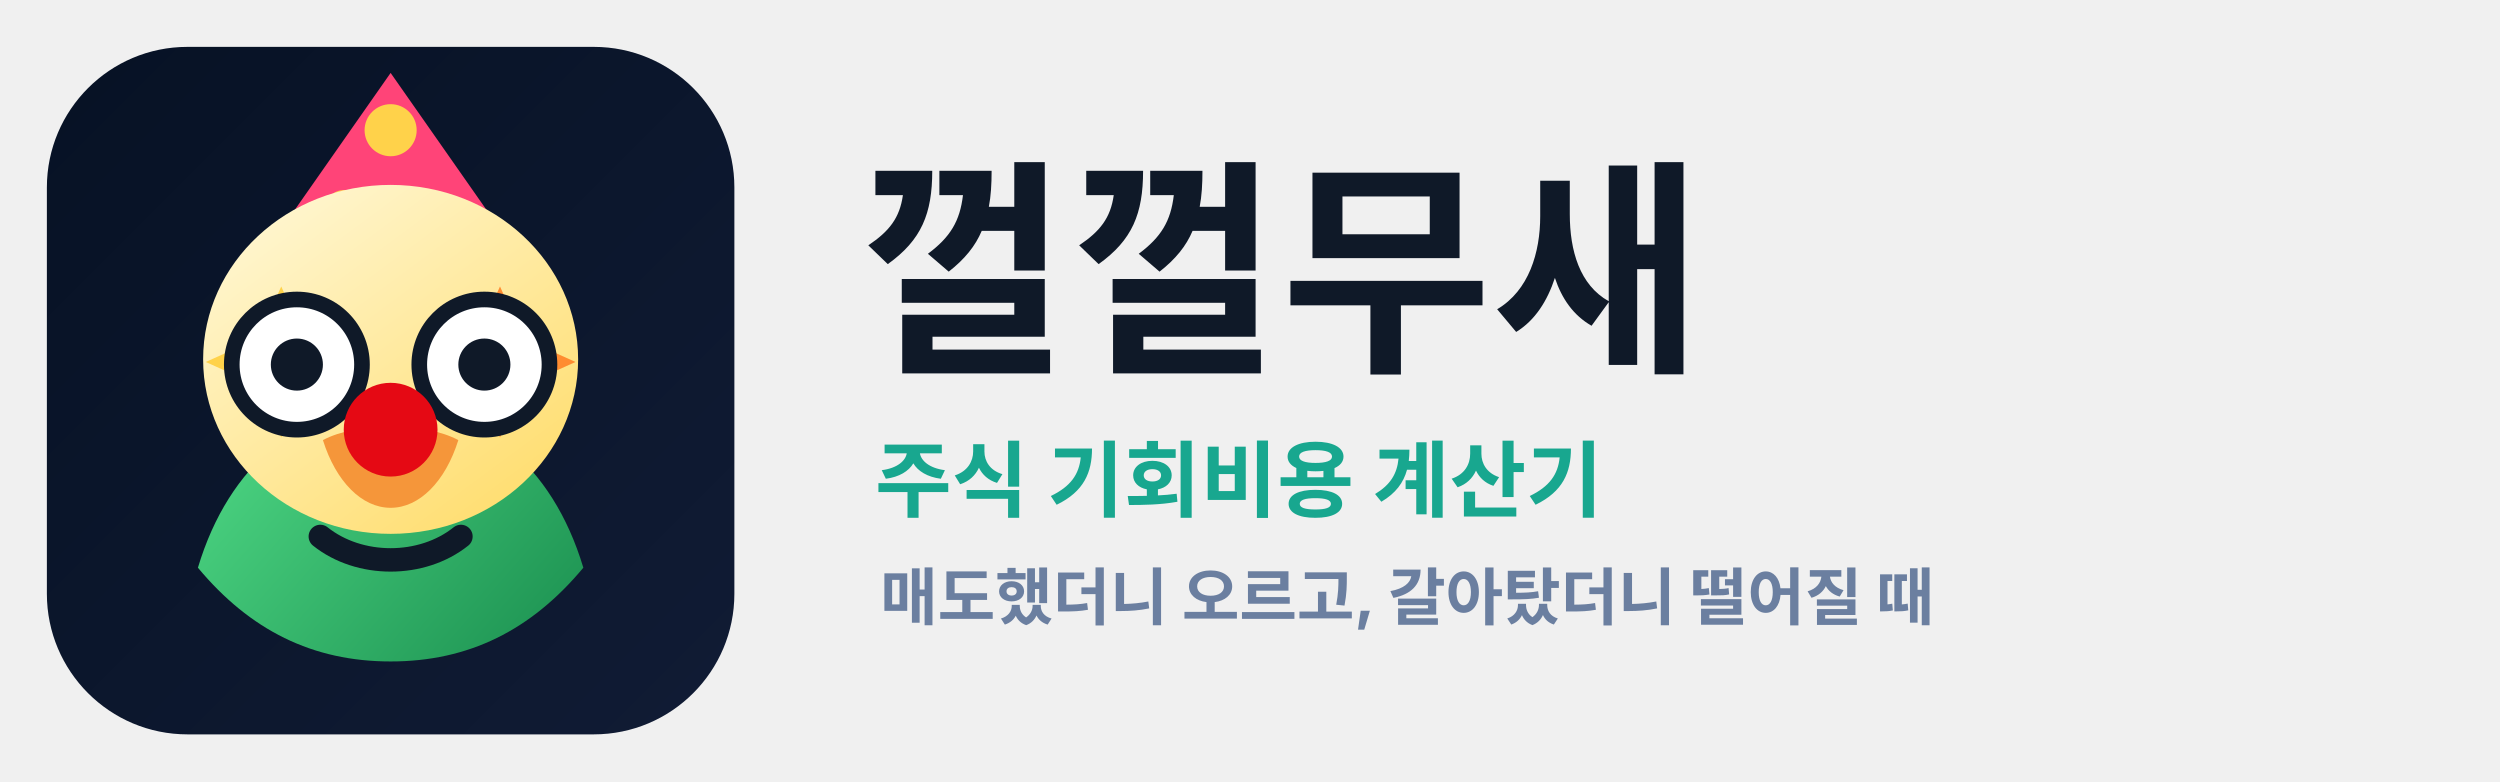
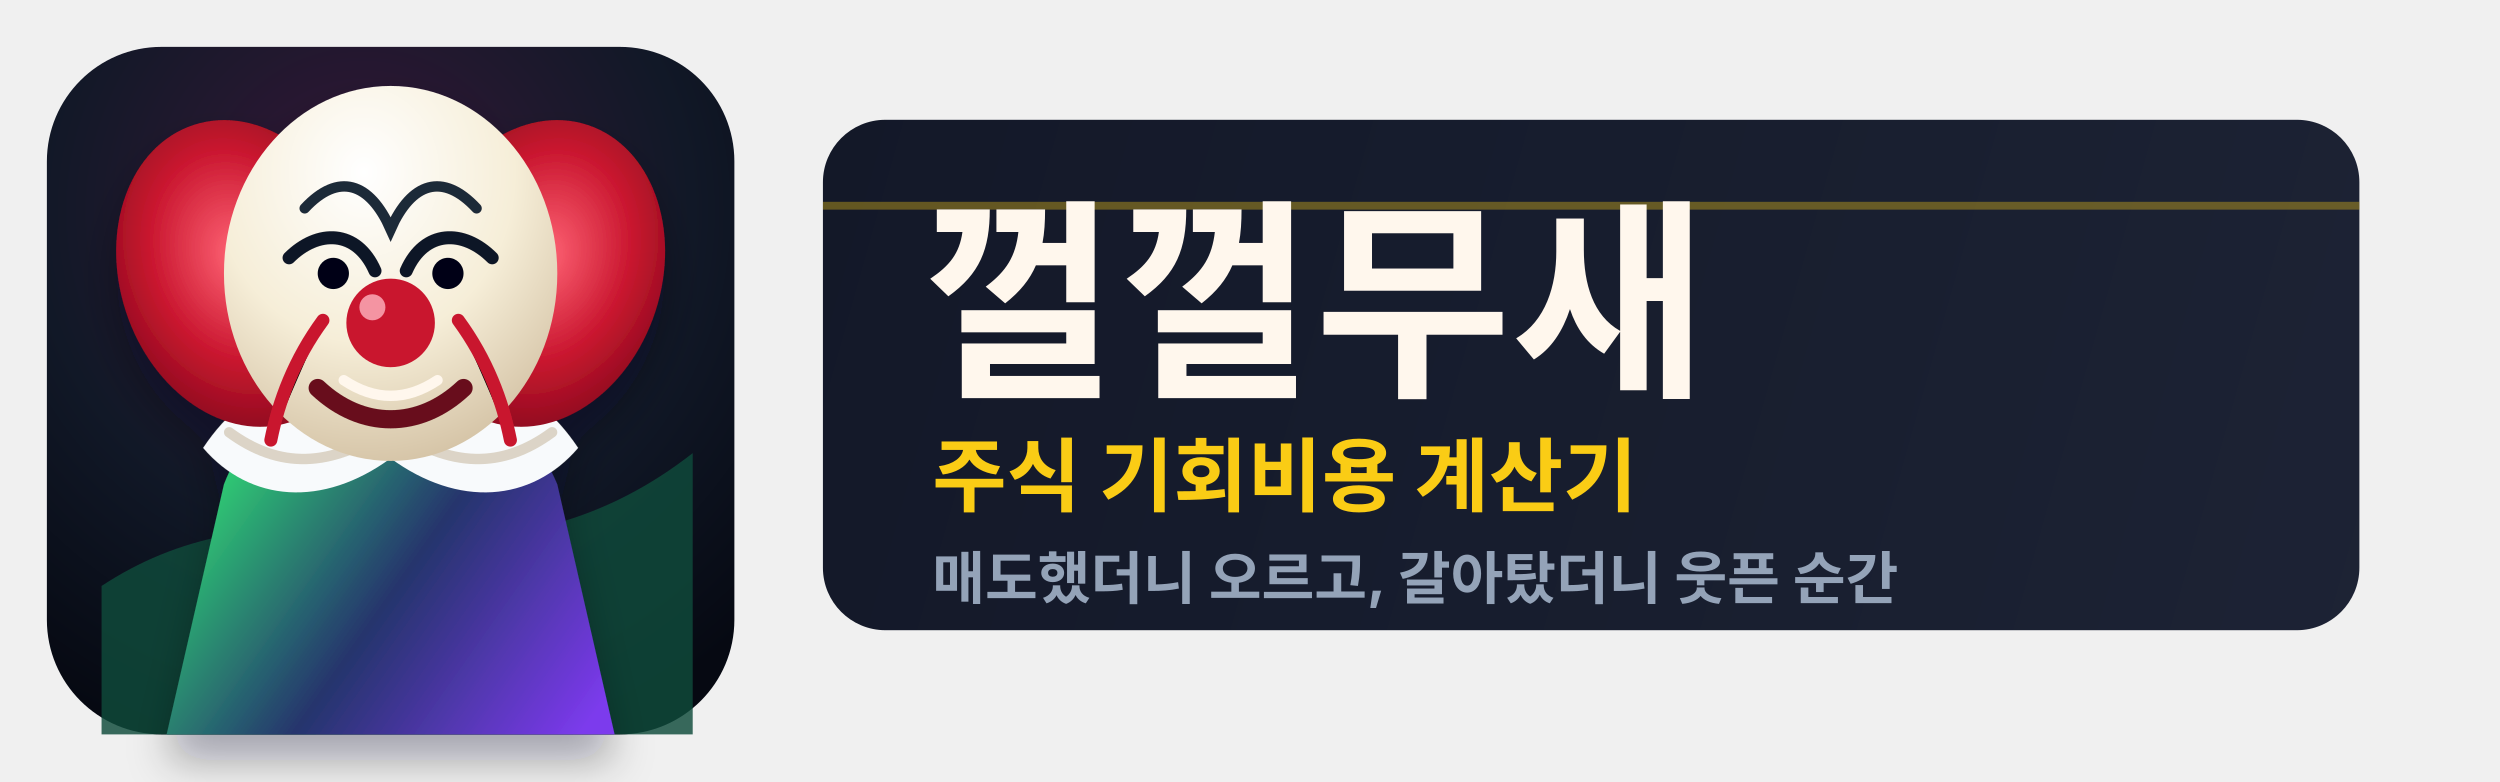
- <svg xmlns="http://www.w3.org/2000/svg" width="960" height="300" viewBox="0 0 960 300">
+ <svg xmlns="http://www.w3.org/2000/svg" width="960" height="300" viewBox="0 0 960 300" role="img" aria-labelledby="title desc">
  <defs>
-     <linearGradient id="badge" x1="30" y1="30" x2="270" y2="270" gradientUnits="userSpaceOnUse">
-       <stop stop-color="#071225" />
-       <stop offset="1" stop-color="#101B34" />
+     <radialGradient id="badge" cx="46%" cy="24%" r="82%">
+       <stop offset="0" stop-color="#351737" />
+       <stop offset="0.58" stop-color="#111827" />
+       <stop offset="1" stop-color="#060912" />
+     </radialGradient>
+     <radialGradient id="hair" cx="50%" cy="44%" r="72%">
+       <stop offset="0" stop-color="#FF6475" />
+       <stop offset="0.48" stop-color="#C9162F" />
+       <stop offset="1" stop-color="#6A0615" />
+     </radialGradient>
+     <radialGradient id="face" cx="42%" cy="23%" r="78%">
+       <stop offset="0" stop-color="#FFFFFF" />
+       <stop offset="0.58" stop-color="#F6EED8" />
+       <stop offset="1" stop-color="#D6C5A8" />
+     </radialGradient>
+     <linearGradient id="suit" x1="80" y1="184" x2="222" y2="284" gradientUnits="userSpaceOnUse">
+       <stop stop-color="#2FD074" />
+       <stop offset="0.48" stop-color="#25346D" />
+       <stop offset="1" stop-color="#7C3AED" />
    </linearGradient>
-     <linearGradient id="face" x1="92" y1="70" x2="210" y2="230" gradientUnits="userSpaceOnUse">
-       <stop stop-color="#FFF8D8" />
-       <stop offset="1" stop-color="#FFD85A" />
+     <linearGradient id="word-bg" x1="312" y1="64" x2="925" y2="236" gradientUnits="userSpaceOnUse">
+       <stop stop-color="#0A1020" />
+       <stop offset="1" stop-color="#151B2E" />
    </linearGradient>
-     <linearGradient id="green" x1="78" y1="154" x2="220" y2="278" gradientUnits="userSpaceOnUse">
-       <stop stop-color="#50DA86" />
-       <stop offset="1" stop-color="#16894B" />
-     </linearGradient>
+     <filter id="drop" x="-18%" y="-22%" width="136%" height="144%">
+       <feDropShadow dx="0" dy="10" stdDeviation="8" flood-color="#020617" flood-opacity="0.32" />
+     </filter>
  </defs>
-   <rect x="18" y="18" width="264" height="264" rx="54" fill="url(#badge)" />
-   <path d="M76 218C88 178 116 156 150 156C184 156 212 178 224 218C204 242 180 254 150 254C120 254 96 242 76 218Z" fill="url(#green)" />
-   <path d="M94 108L150 28L206 108H94Z" fill="#FF4478" />
-   <ellipse cx="150" cy="108" rx="62" ry="14" fill="#FF6A9B" />
-   <circle cx="150" cy="50" r="10" fill="#FFD24A" />
-   <circle cx="132" cy="80" r="7" fill="#FFD24A" />
-   <circle cx="168" cy="81" r="7" fill="#FFD24A" />
-   <ellipse cx="150" cy="138" rx="72" ry="67" fill="url(#face)" />
-   <path d="M99 130L108 110L117 130L137 139L117 148L108 168L99 148L79 139Z" fill="#FFD24A" />
-   <path d="M201 130L192 110L183 130L163 139L183 148L192 168L201 148L221 139Z" fill="#FF8C30" />
-   <circle cx="114" cy="140" r="25" fill="#FFFFFF" stroke="#0F1928" stroke-width="6" />
-   <circle cx="186" cy="140" r="25" fill="#FFFFFF" stroke="#0F1928" stroke-width="6" />
-   <circle cx="114" cy="140" r="10" fill="#0F1928" />
-   <circle cx="186" cy="140" r="10" fill="#0F1928" />
-   <path d="M124 169C137 162 163 162 176 169C171 185 161 195 150 195C139 195 129 185 124 169Z" fill="#F5963A" />
-   <circle cx="150" cy="165" r="18" fill="#E50914" />
-   <path d="M123 206C138 218 162 218 177 206" fill="none" stroke="#0F1928" stroke-width="9" stroke-linecap="round" />
-   <text x="330" y="136" font-family="system-ui, -apple-system, BlinkMacSystemFont, 'Segoe UI', sans-serif" font-size="88" font-weight="900" fill="#0F1928">껄껄무새</text>
-   <text x="336" y="196" font-family="system-ui, -apple-system, BlinkMacSystemFont, 'Segoe UI', sans-serif" font-size="32" font-weight="800" fill="#18A78F">주식 기회비용 계산기</text>
-   <text x="338" y="238" font-family="system-ui, -apple-system, BlinkMacSystemFont, 'Segoe UI', sans-serif" font-size="24" font-weight="700" fill="#6B7FA0">매도했더니 오르고, 갈아탔더니 떨어질 때</text>
+   <rect x="18" y="18" width="264" height="264" rx="44" fill="url(#badge)" />
+   <path d="M39 225C68 206 101 199 148 205C196 211 234 199 266 174V282H39Z" fill="#0F4A3B" opacity="0.82" />
+   <g filter="url(#drop)">
+     <path d="M86 186C96 160 119 146 150 146C181 146 203 160 214 186L236 282H64Z" fill="url(#suit)" />
+     <path d="M78 172C96 145 123 137 150 154C177 137 204 145 222 172C204 193 176 195 150 176C124 195 96 193 78 172Z" fill="#F8FAFC" />
+     <path d="M88 166C107 180 127 180 150 164C173 180 193 180 212 166" fill="none" stroke="#C4B59B" stroke-width="4" stroke-linecap="round" opacity="0.55" />
+     <ellipse cx="93" cy="105" rx="47" ry="60" fill="url(#hair)" transform="rotate(-18 93 105)" />
+     <ellipse cx="207" cy="105" rx="47" ry="60" fill="url(#hair)" transform="rotate(18 207 105)" />
+     <path d="M100 66C119 28 181 28 200 66C178 55 122 55 100 66Z" fill="url(#hair)" />
+     <ellipse cx="150" cy="105" rx="64" ry="72" fill="url(#face)" />
+     <path d="M117 80C130 66 142 70 150 88C158 70 170 66 183 80" fill="none" stroke="#1F2937" stroke-width="4" stroke-linecap="round" />
+     <path d="M111 99C122 88 137 88 144 104" fill="none" stroke="#111827" stroke-width="5" stroke-linecap="round" />
+     <path d="M189 99C178 88 163 88 156 104" fill="none" stroke="#111827" stroke-width="5" stroke-linecap="round" />
+     <circle cx="128" cy="105" r="6" fill="#020617" />
+     <circle cx="172" cy="105" r="6" fill="#020617" />
+     <path d="M124 123C113 138 107 154 104 169" stroke="#C9162F" stroke-width="5" stroke-linecap="round" />
+     <path d="M176 123C187 138 193 154 196 169" stroke="#C9162F" stroke-width="5" stroke-linecap="round" />
+     <circle cx="150" cy="124" r="17" fill="#C9162F" />
+     <circle cx="143" cy="118" r="5" fill="#FFB4BF" opacity="0.8" />
+     <path d="M122 149C139 165 161 165 178 149" fill="none" stroke="#67111D" stroke-width="7" stroke-linecap="round" />
+     <path d="M132 146C144 154 156 154 168 146" fill="none" stroke="#FFF7ED" stroke-width="4" stroke-linecap="round" />
+   </g>
+   <rect x="316" y="46" width="590" height="196" rx="24" fill="url(#word-bg)" opacity="0.96" />
+   <path d="M316 79H906" stroke="#FACC15" stroke-width="3" opacity="0.35" />
+   <text x="354" y="146" font-family="system-ui, -apple-system, BlinkMacSystemFont, 'Segoe UI', sans-serif" font-size="82" font-weight="900" fill="#FFF7ED">껄껄무새</text>
+   <text x="358" y="194" font-family="system-ui, -apple-system, BlinkMacSystemFont, 'Segoe UI', sans-serif" font-size="31" font-weight="800" fill="#FACC15">주식 기회비용 계산기</text>
+   <text x="358" y="230" font-family="system-ui, -apple-system, BlinkMacSystemFont, 'Segoe UI', sans-serif" font-size="22" font-weight="700" fill="#94A3B8">매도했더니 오르고, 갈아탔더니 웃픈 순간</text>
</svg>
